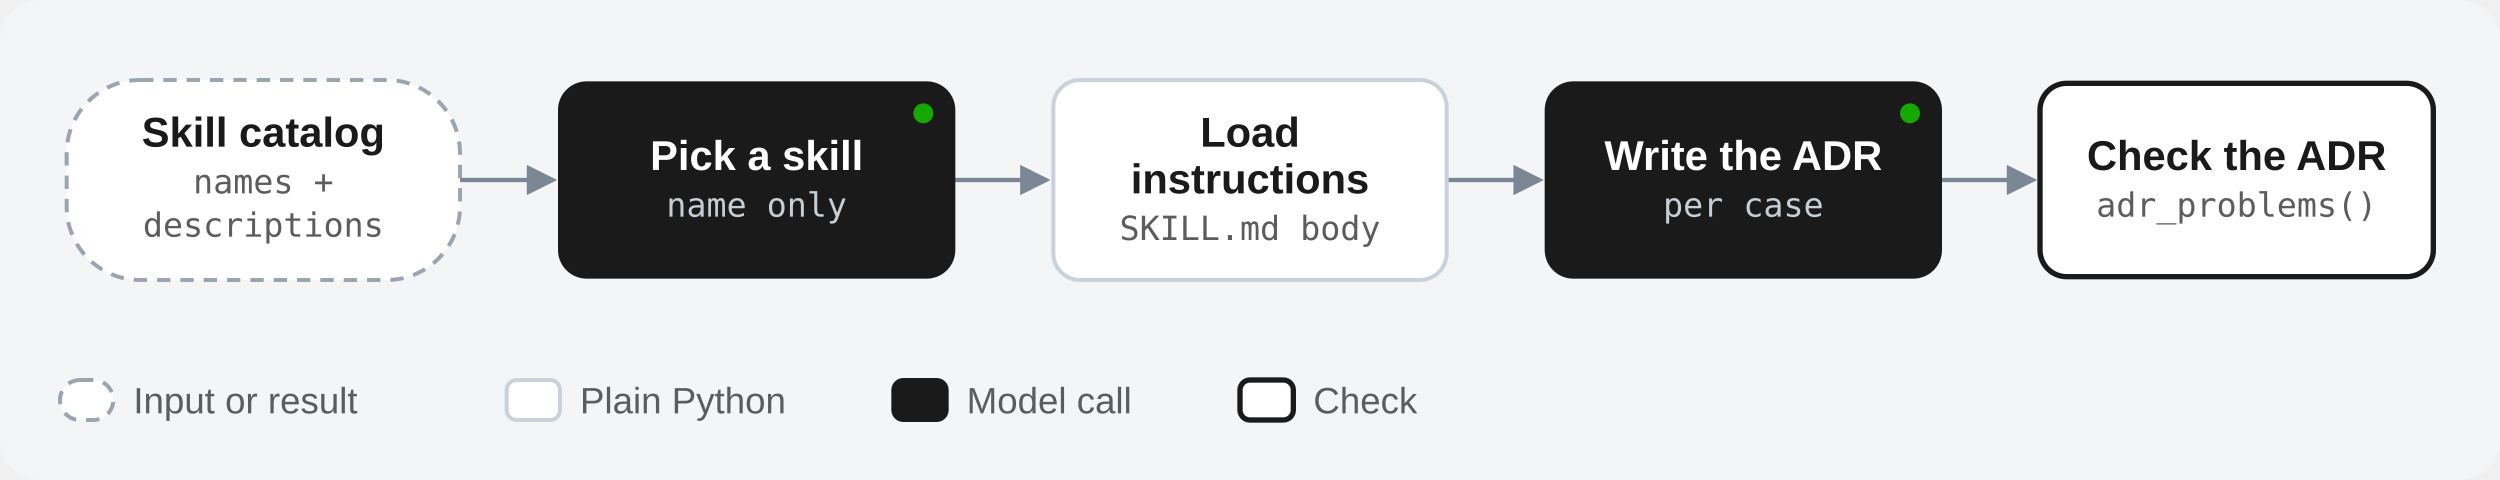
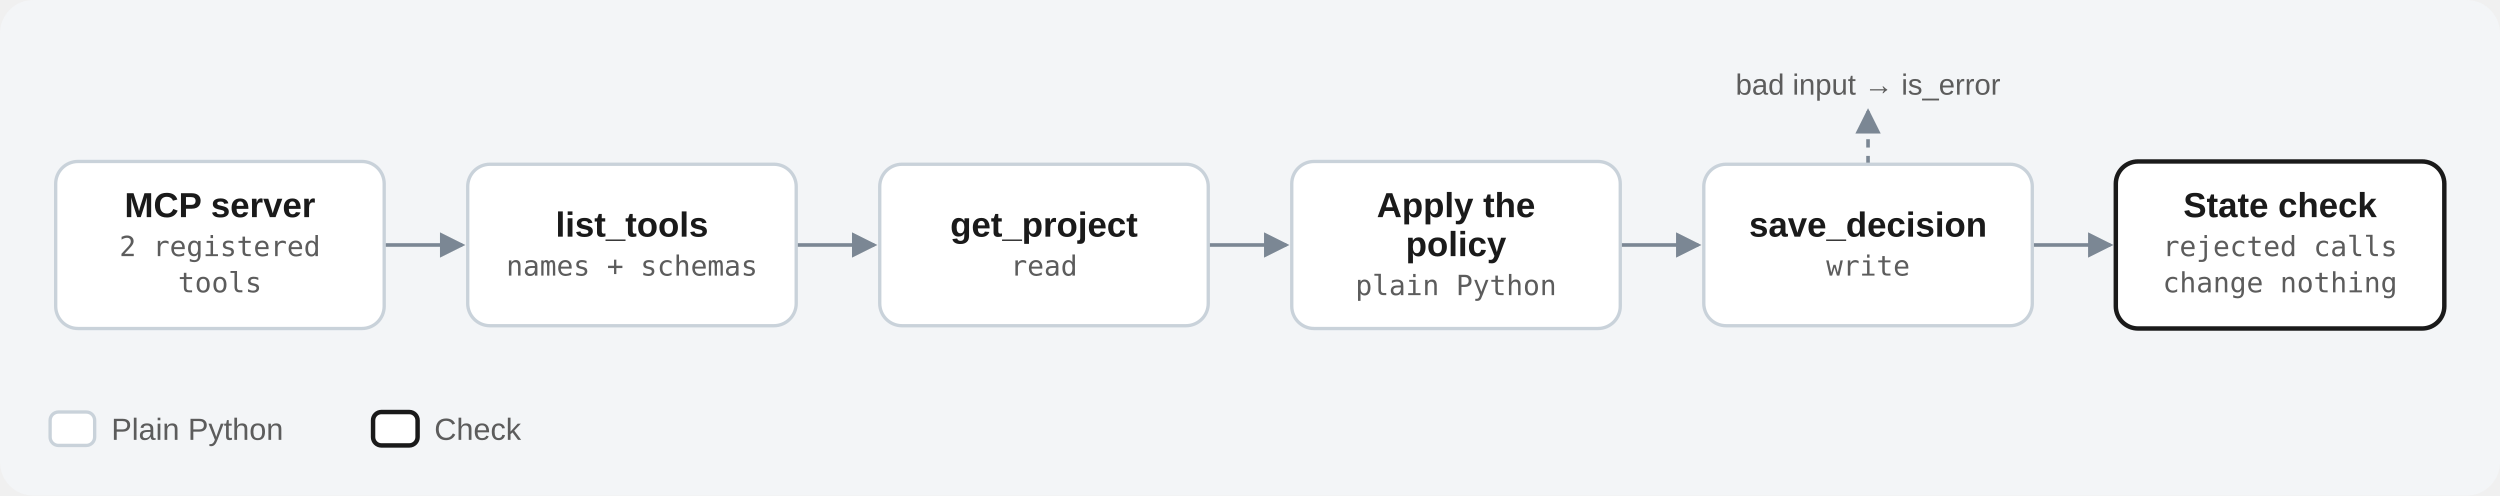
- <svg xmlns="http://www.w3.org/2000/svg" class="dg" role="img" viewBox="0 0 750 144" width="750" height="144">
+ <svg xmlns="http://www.w3.org/2000/svg" class="dg" role="img" viewBox="0 0 898 178" width="898" height="178">
  <style>text{font-family:"Helvetica Neue",Arial,sans-serif}.dg{display:block;max-width:100%;height:auto;margin:0 auto;overflow:visible;font-family:inherit}.dg rect{stroke-width:1.2}.dg-title{font-size:12.5px;font-weight:600;text-anchor:middle;fill:#1a1a1a}.dg-sub{font-family:"SF Mono",Consolas,monospace;font-size:10px;text-anchor:middle;fill:#5c5c5c}.dg-data rect{fill:#fff;stroke:#9aa5b1;stroke-dasharray:4 3}.dg-code rect{fill:#fff;stroke:#c9d2da}.dg-model rect{fill:#1a1a1a;stroke:#1a1a1a}.dg-model .dg-title{fill:#fff}.dg-model .dg-sub{fill:#c6ced6}.dg-dot{fill:#14a800}.dg-check rect{fill:#fff;stroke:#1a1a1a;stroke-width:1.6}.dg-human rect{fill:#e8f5e4;stroke:#14a800}.dg-gate path{fill:#fff;stroke:#1a1a1a;stroke-width:1.6}.dg-gate-label{font-size:10.5px;font-weight:600;text-anchor:middle;fill:#1a1a1a}.dg-edge{fill:none;stroke:#7b8794;stroke-width:1.3}.dg marker path{fill:#7b8794}.dg-exit{stroke-dasharray:3 3}.dg-loop{stroke:#108a00;stroke-dasharray:5 3}.dg-edge-label,.dg-exit-label,.dg-loop-label{font-size:10.5px;fill:#5c5c5c;text-anchor:middle}.dg-loop-label{fill:#108a00;font-weight:600}.dg-start{text-anchor:start}.dg-end{text-anchor:end}.dg-legend-text{font-size:11px;fill:#5c5c5c}</style>
-   <rect width="750" height="144" rx="12" fill="#f3f5f7" />
+   <rect width="898" height="178" rx="12" fill="#f3f5f7" />
  <defs>
    <marker id="arrow" viewBox="0 0 8 8" refX="7" refY="4" markerWidth="7" markerHeight="7" orient="auto-start-reverse">
      <path d="M0 0L8 4L0 8Z" />
    </marker>
  </defs>
  <g transform="translate(18 18)">
-     <path class="dg-edge" d="M120 36H148" marker-end="url(#arrow)" />
-     <path class="dg-edge" d="M268 36H296" marker-end="url(#arrow)" />
-     <path class="dg-edge" d="M416 36H444" marker-end="url(#arrow)" />
-     <path class="dg-edge" d="M564 36H592" marker-end="url(#arrow)" />
-     <g class="dg-data">
-       <rect x="2" y="6" width="118" height="60" rx="22" />
-       <text class="dg-title" x="61" y="26">Skill catalog</text>
-       <text class="dg-sub" x="61" y="40">names +</text>
-       <text class="dg-sub" x="61" y="53">descriptions</text>
-     </g>
-     <g class="dg-model">
-       <rect x="150" y="7" width="118" height="58" rx="8" />
-       <circle class="dg-dot" cx="259" cy="16" r="3" />
-       <text class="dg-title" x="209" y="33">Pick a skill</text>
-       <text class="dg-sub" x="209" y="47">name only</text>
+     <path class="dg-edge" d="M120 70H148" marker-end="url(#arrow)" />
+     <path class="dg-edge" d="M268 70H296" marker-end="url(#arrow)" />
+     <path class="dg-edge" d="M416 70H444" marker-end="url(#arrow)" />
+     <path class="dg-edge" d="M564 70H592" marker-end="url(#arrow)" />
+     <path class="dg-edge" d="M712 70H740" marker-end="url(#arrow)" />
+     <path class="dg-edge dg-exit" d="M653 41V22" marker-end="url(#arrow)" />
+     <text class="dg-exit-label" x="653" y="16">bad input → is_error</text>
+     <g class="dg-code">
+       <rect x="2" y="40" width="118" height="60" rx="8" />
+       <text class="dg-title" x="61" y="60">MCP server</text>
+       <text class="dg-sub" x="61" y="74">2 registered</text>
+       <text class="dg-sub" x="61" y="87">tools</text>
    </g>
    <g class="dg-code">
-       <rect x="298" y="6" width="118" height="60" rx="8" />
-       <text class="dg-title" x="357" y="26">Load</text>
-       <text class="dg-title" x="357" y="40">instructions</text>
-       <text class="dg-sub" x="357" y="54">SKILL.md body</text>
+       <rect x="150" y="41" width="118" height="58" rx="8" />
+       <text class="dg-title" x="209" y="67">list_tools</text>
+       <text class="dg-sub" x="209" y="81">names + schemas</text>
    </g>
-     <g class="dg-model">
-       <rect x="446" y="7" width="118" height="58" rx="8" />
-       <circle class="dg-dot" cx="555" cy="16" r="3" />
-       <text class="dg-title" x="505" y="33">Write the ADR</text>
-       <text class="dg-sub" x="505" y="47">per case</text>
+     <g class="dg-code">
+       <rect x="298" y="41" width="118" height="58" rx="8" />
+       <text class="dg-title" x="357" y="67">get_project</text>
+       <text class="dg-sub" x="357" y="81">read</text>
+     </g>
+     <g class="dg-code">
+       <rect x="446" y="40" width="118" height="60" rx="8" />
+       <text class="dg-title" x="505" y="60">Apply the</text>
+       <text class="dg-title" x="505" y="74">policy</text>
+       <text class="dg-sub" x="505" y="88">plain Python</text>
+     </g>
+     <g class="dg-code">
+       <rect x="594" y="41" width="118" height="58" rx="8" />
+       <text class="dg-title" x="653" y="67">save_decision</text>
+       <text class="dg-sub" x="653" y="81">write</text>
    </g>
    <g class="dg-check">
-       <rect x="594" y="7" width="118" height="58" rx="8" />
-       <text class="dg-title" x="653" y="33">Check the ADR</text>
-       <text class="dg-sub" x="653" y="47">adr_problems()</text>
+       <rect x="742" y="40" width="118" height="60" rx="8" />
+       <text class="dg-title" x="801" y="60">State check</text>
+       <text class="dg-sub" x="801" y="74">rejected calls</text>
+       <text class="dg-sub" x="801" y="87">change nothing</text>
    </g>
  </g>
-   <g transform="translate(18 114)">
-     <g class="dg-data">
-       <rect x="0" y="0" width="16" height="12" rx="6" />
+   <g transform="translate(18 148)">
+     <g class="dg-code">
+       <rect x="0" y="0" width="16" height="12" rx="3" />
    </g>
-     <text class="dg-legend-text" x="22" y="10">Input or result</text>
-     <g class="dg-code">
-       <rect x="134" y="0" width="16" height="12" rx="3" />
+     <text class="dg-legend-text" x="22" y="10">Plain Python</text>
+     <g class="dg-check">
+       <rect x="116" y="0" width="16" height="12" rx="3" />
    </g>
-     <text class="dg-legend-text" x="156" y="10">Plain Python</text>
-     <g class="dg-model">
-       <rect x="250" y="0" width="16" height="12" rx="3" />
-     </g>
-     <text class="dg-legend-text" x="272" y="10">Model call</text>
-     <g class="dg-check">
-       <rect x="354" y="0" width="16" height="12" rx="3" />
-     </g>
-     <text class="dg-legend-text" x="376" y="10">Check</text>
+     <text class="dg-legend-text" x="138" y="10">Check</text>
  </g>
</svg>
